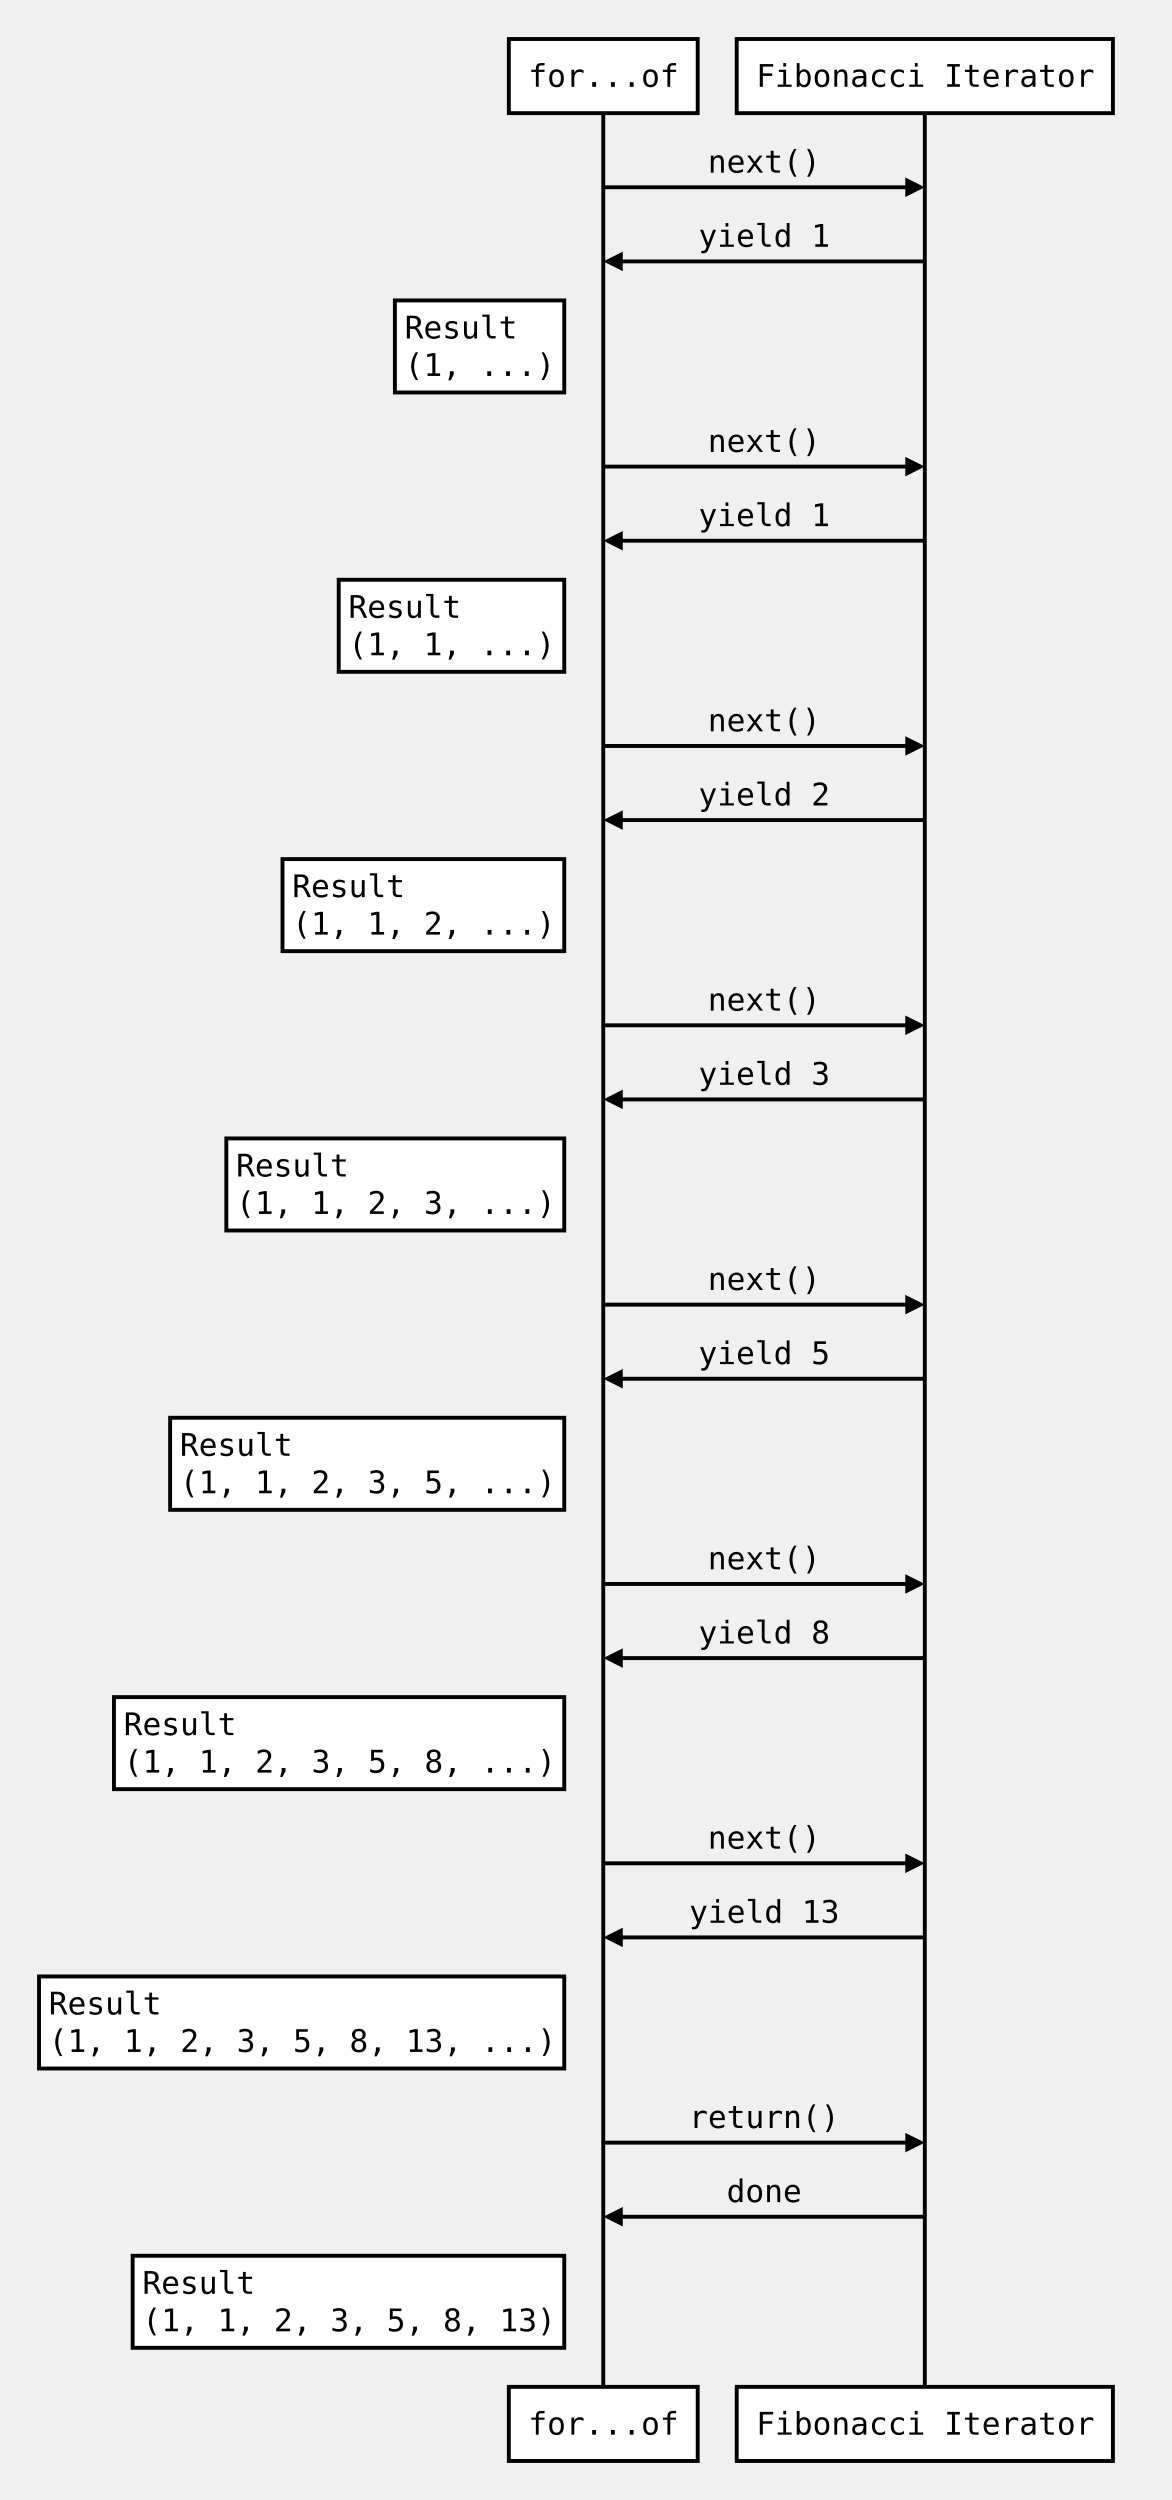
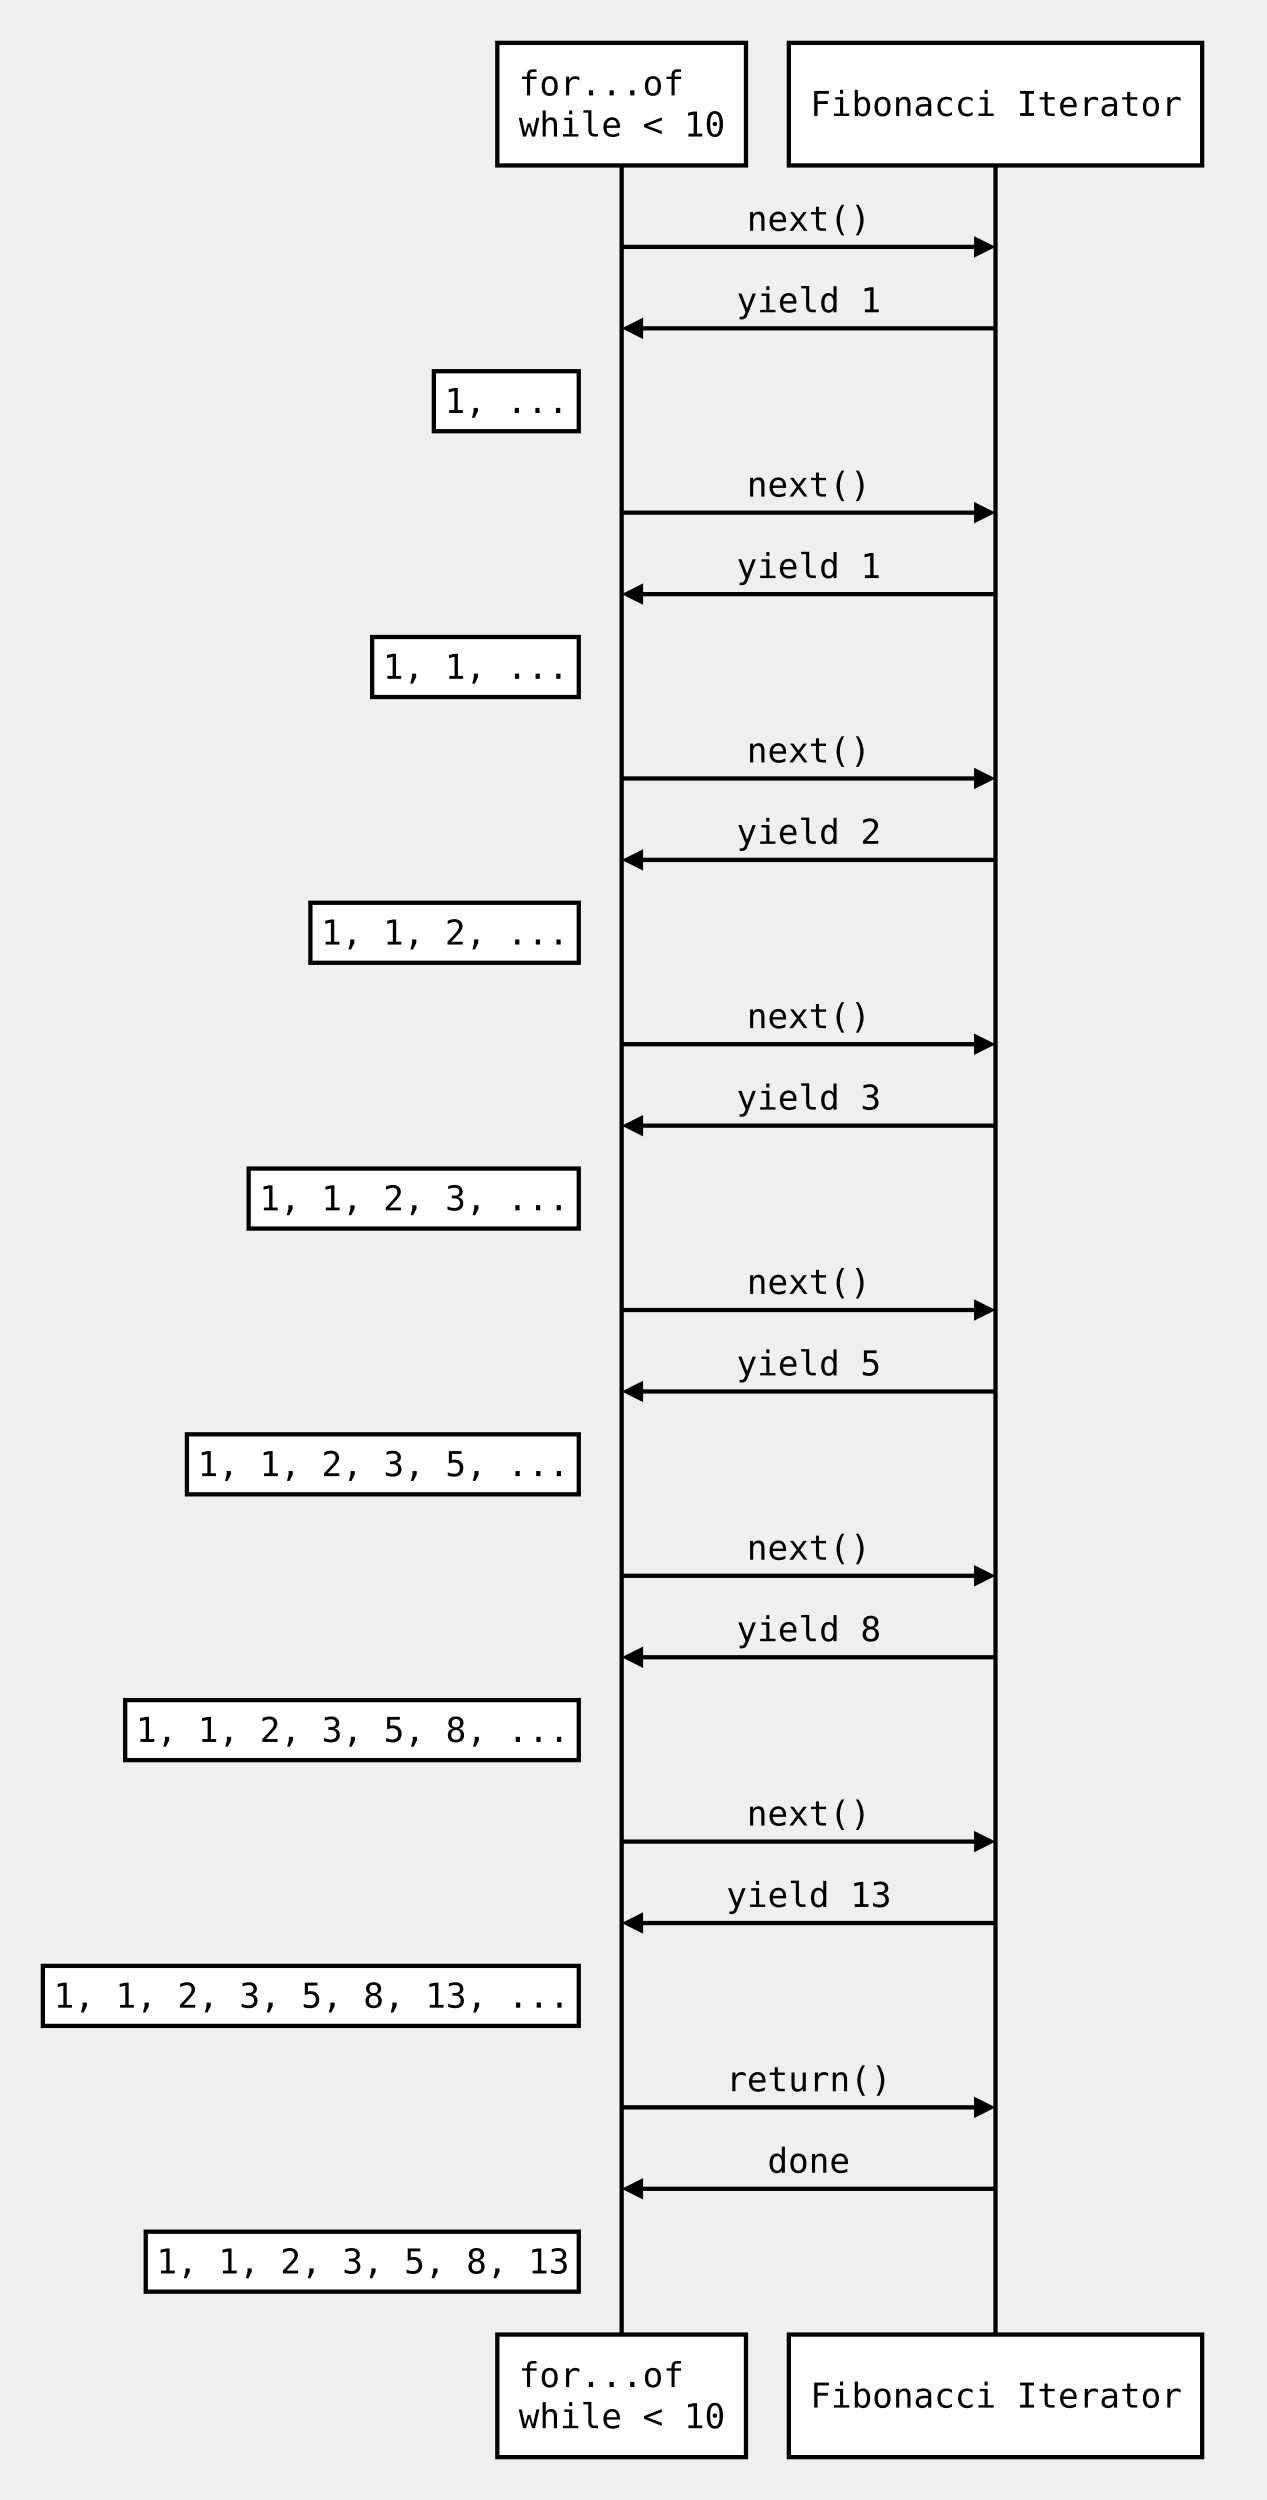
- <svg xmlns="http://www.w3.org/2000/svg" xmlns:xlink="http://www.w3.org/1999/xlink" height="1281.5" version="1.1" width="600.469" style="overflow: hidden; position: relative;">
+ <svg xmlns="http://www.w3.org/2000/svg" xmlns:xlink="http://www.w3.org/1999/xlink" height="1166.375" version="1.1" width="590.867" style="overflow: hidden; position: relative;">
  <defs style="-webkit-tap-highlight-color: rgba(0, 0, 0, 0);">
    <path stroke-linecap="round" d="M5,0 0,2.5 5,5z" id="raphael-marker-block" style="-webkit-tap-highlight-color: rgba(0, 0, 0, 0);" />
    <marker id="raphael-marker-endblock55-obj42" markerHeight="5" markerWidth="5" orient="auto" refX="2.5" refY="2.5" style="-webkit-tap-highlight-color: rgba(0, 0, 0, 0);">
      <use xlink:href="#raphael-marker-block" transform="rotate(180 2.5 2.5) scale(1,1)" stroke-width="1" fill="#000000" stroke="none" style="-webkit-tap-highlight-color: rgba(0, 0, 0, 0);" />
    </marker>
    <marker id="raphael-marker-endblock55-obj45" markerHeight="5" markerWidth="5" orient="auto" refX="2.5" refY="2.5" style="-webkit-tap-highlight-color: rgba(0, 0, 0, 0);">
      <use xlink:href="#raphael-marker-block" transform="rotate(180 2.5 2.5) scale(1,1)" stroke-width="1" fill="#000000" stroke="none" style="-webkit-tap-highlight-color: rgba(0, 0, 0, 0);" />
    </marker>
    <marker id="raphael-marker-endblock55-obj51" markerHeight="5" markerWidth="5" orient="auto" refX="2.5" refY="2.5" style="-webkit-tap-highlight-color: rgba(0, 0, 0, 0);">
      <use xlink:href="#raphael-marker-block" transform="rotate(180 2.5 2.5) scale(1,1)" stroke-width="1" fill="#000000" stroke="none" style="-webkit-tap-highlight-color: rgba(0, 0, 0, 0);" />
    </marker>
    <marker id="raphael-marker-endblock55-obj54" markerHeight="5" markerWidth="5" orient="auto" refX="2.5" refY="2.5" style="-webkit-tap-highlight-color: rgba(0, 0, 0, 0);">
      <use xlink:href="#raphael-marker-block" transform="rotate(180 2.5 2.5) scale(1,1)" stroke-width="1" fill="#000000" stroke="none" style="-webkit-tap-highlight-color: rgba(0, 0, 0, 0);" />
    </marker>
    <marker id="raphael-marker-endblock55-obj60" markerHeight="5" markerWidth="5" orient="auto" refX="2.5" refY="2.5" style="-webkit-tap-highlight-color: rgba(0, 0, 0, 0);">
      <use xlink:href="#raphael-marker-block" transform="rotate(180 2.5 2.5) scale(1,1)" stroke-width="1" fill="#000000" stroke="none" style="-webkit-tap-highlight-color: rgba(0, 0, 0, 0);" />
    </marker>
    <marker id="raphael-marker-endblock55-obj63" markerHeight="5" markerWidth="5" orient="auto" refX="2.5" refY="2.5" style="-webkit-tap-highlight-color: rgba(0, 0, 0, 0);">
      <use xlink:href="#raphael-marker-block" transform="rotate(180 2.5 2.5) scale(1,1)" stroke-width="1" fill="#000000" stroke="none" style="-webkit-tap-highlight-color: rgba(0, 0, 0, 0);" />
    </marker>
    <marker id="raphael-marker-endblock55-obj69" markerHeight="5" markerWidth="5" orient="auto" refX="2.5" refY="2.5" style="-webkit-tap-highlight-color: rgba(0, 0, 0, 0);">
      <use xlink:href="#raphael-marker-block" transform="rotate(180 2.5 2.5) scale(1,1)" stroke-width="1" fill="#000000" stroke="none" style="-webkit-tap-highlight-color: rgba(0, 0, 0, 0);" />
    </marker>
    <marker id="raphael-marker-endblock55-obj72" markerHeight="5" markerWidth="5" orient="auto" refX="2.5" refY="2.5" style="-webkit-tap-highlight-color: rgba(0, 0, 0, 0);">
      <use xlink:href="#raphael-marker-block" transform="rotate(180 2.5 2.5) scale(1,1)" stroke-width="1" fill="#000000" stroke="none" style="-webkit-tap-highlight-color: rgba(0, 0, 0, 0);" />
    </marker>
    <marker id="raphael-marker-endblock55-obj78" markerHeight="5" markerWidth="5" orient="auto" refX="2.5" refY="2.5" style="-webkit-tap-highlight-color: rgba(0, 0, 0, 0);">
      <use xlink:href="#raphael-marker-block" transform="rotate(180 2.5 2.5) scale(1,1)" stroke-width="1" fill="#000000" stroke="none" style="-webkit-tap-highlight-color: rgba(0, 0, 0, 0);" />
    </marker>
    <marker id="raphael-marker-endblock55-obj81" markerHeight="5" markerWidth="5" orient="auto" refX="2.5" refY="2.5" style="-webkit-tap-highlight-color: rgba(0, 0, 0, 0);">
      <use xlink:href="#raphael-marker-block" transform="rotate(180 2.5 2.5) scale(1,1)" stroke-width="1" fill="#000000" stroke="none" style="-webkit-tap-highlight-color: rgba(0, 0, 0, 0);" />
    </marker>
    <marker id="raphael-marker-endblock55-obj87" markerHeight="5" markerWidth="5" orient="auto" refX="2.5" refY="2.5" style="-webkit-tap-highlight-color: rgba(0, 0, 0, 0);">
      <use xlink:href="#raphael-marker-block" transform="rotate(180 2.5 2.5) scale(1,1)" stroke-width="1" fill="#000000" stroke="none" style="-webkit-tap-highlight-color: rgba(0, 0, 0, 0);" />
    </marker>
    <marker id="raphael-marker-endblock55-obj90" markerHeight="5" markerWidth="5" orient="auto" refX="2.5" refY="2.5" style="-webkit-tap-highlight-color: rgba(0, 0, 0, 0);">
      <use xlink:href="#raphael-marker-block" transform="rotate(180 2.5 2.5) scale(1,1)" stroke-width="1" fill="#000000" stroke="none" style="-webkit-tap-highlight-color: rgba(0, 0, 0, 0);" />
    </marker>
    <marker id="raphael-marker-endblock55-obj96" markerHeight="5" markerWidth="5" orient="auto" refX="2.5" refY="2.5" style="-webkit-tap-highlight-color: rgba(0, 0, 0, 0);">
      <use xlink:href="#raphael-marker-block" transform="rotate(180 2.5 2.5) scale(1,1)" stroke-width="1" fill="#000000" stroke="none" style="-webkit-tap-highlight-color: rgba(0, 0, 0, 0);" />
    </marker>
    <marker id="raphael-marker-endblock55-obj99" markerHeight="5" markerWidth="5" orient="auto" refX="2.5" refY="2.5" style="-webkit-tap-highlight-color: rgba(0, 0, 0, 0);">
      <use xlink:href="#raphael-marker-block" transform="rotate(180 2.5 2.5) scale(1,1)" stroke-width="1" fill="#000000" stroke="none" style="-webkit-tap-highlight-color: rgba(0, 0, 0, 0);" />
    </marker>
    <marker id="raphael-marker-endblock55-obj105" markerHeight="5" markerWidth="5" orient="auto" refX="2.5" refY="2.5" style="-webkit-tap-highlight-color: rgba(0, 0, 0, 0);">
      <use xlink:href="#raphael-marker-block" transform="rotate(180 2.5 2.5) scale(1,1)" stroke-width="1" fill="#000000" stroke="none" style="-webkit-tap-highlight-color: rgba(0, 0, 0, 0);" />
    </marker>
    <marker id="raphael-marker-endblock55-obj108" markerHeight="5" markerWidth="5" orient="auto" refX="2.5" refY="2.5" style="-webkit-tap-highlight-color: rgba(0, 0, 0, 0);">
      <use xlink:href="#raphael-marker-block" transform="rotate(180 2.5 2.5) scale(1,1)" stroke-width="1" fill="#000000" stroke="none" style="-webkit-tap-highlight-color: rgba(0, 0, 0, 0);" />
    </marker>
  </defs>
-   <rect x="260.828" y="20" width="96.812" height="38" rx="0" ry="0" fill="#ffffff" stroke="#000000" stroke-width="2" style="-webkit-tap-highlight-color: rgba(0, 0, 0, 0);" />
-   <text x="270.828" y="39" text-anchor="start" font-family="Andale Mono, monospace" font-size="16px" stroke="none" fill="#000000" style="-webkit-tap-highlight-color: rgba(0, 0, 0, 0); text-anchor: start; font-family: &quot;Andale Mono&quot;, monospace; font-size: 16px;">
-     <tspan dy="5.5" style="-webkit-tap-highlight-color: rgba(0, 0, 0, 0);">for...of</tspan>
+   <rect x="232.023" y="20" width="116.016" height="57.188" rx="0" ry="0" fill="#ffffff" stroke="#000000" stroke-width="2" style="-webkit-tap-highlight-color: rgba(0, 0, 0, 0);" />
+   <text x="242.016" y="48.594" text-anchor="start" font-family="Andale Mono, monospace" font-size="16px" stroke="none" fill="#000000" style="-webkit-tap-highlight-color: rgba(0, 0, 0, 0); text-anchor: start; font-family: &quot;Andale Mono&quot;, monospace; font-size: 16px;">
+     <tspan dy="-4.094" style="-webkit-tap-highlight-color: rgba(0, 0, 0, 0);">for...of</tspan>
+     <tspan dy="19.2" x="242.016" style="-webkit-tap-highlight-color: rgba(0, 0, 0, 0);">while &lt; 10</tspan>
  </text>
-   <rect x="260.828" y="1223.5" width="96.812" height="38" rx="0" ry="0" fill="#ffffff" stroke="#000000" stroke-width="2" style="-webkit-tap-highlight-color: rgba(0, 0, 0, 0);" />
-   <text x="270.828" y="1242.5" text-anchor="start" font-family="Andale Mono, monospace" font-size="16px" stroke="none" fill="#000000" style="-webkit-tap-highlight-color: rgba(0, 0, 0, 0); text-anchor: start; font-family: &quot;Andale Mono&quot;, monospace; font-size: 16px;">
-     <tspan dy="5.5" style="-webkit-tap-highlight-color: rgba(0, 0, 0, 0);">for...of</tspan>
+   <rect x="232.023" y="1089.188" width="116.016" height="57.188" rx="0" ry="0" fill="#ffffff" stroke="#000000" stroke-width="2" style="-webkit-tap-highlight-color: rgba(0, 0, 0, 0);" />
+   <text x="242.016" y="1117.781" text-anchor="start" font-family="Andale Mono, monospace" font-size="16px" stroke="none" fill="#000000" style="-webkit-tap-highlight-color: rgba(0, 0, 0, 0); text-anchor: start; font-family: &quot;Andale Mono&quot;, monospace; font-size: 16px;">
+     <tspan dy="-4.094" style="-webkit-tap-highlight-color: rgba(0, 0, 0, 0);">for...of</tspan>
+     <tspan dy="19.2" x="242.016" style="-webkit-tap-highlight-color: rgba(0, 0, 0, 0);">while &lt; 10</tspan>
  </text>
-   <path fill="none" stroke="#000000" d="M309.234,58L309.234,1223.5" stroke-width="2" style="-webkit-tap-highlight-color: rgba(0, 0, 0, 0);" />
-   <rect x="377.641" y="20" width="192.828" height="38" rx="0" ry="0" fill="#ffffff" stroke="#000000" stroke-width="2" style="-webkit-tap-highlight-color: rgba(0, 0, 0, 0);" />
-   <text x="387.633" y="39" text-anchor="start" font-family="Andale Mono, monospace" font-size="16px" stroke="none" fill="#000000" style="-webkit-tap-highlight-color: rgba(0, 0, 0, 0); text-anchor: start; font-family: &quot;Andale Mono&quot;, monospace; font-size: 16px;">
+   <path fill="none" stroke="#000000" d="M290.031,77.188L290.031,1089.188" stroke-width="2" style="-webkit-tap-highlight-color: rgba(0, 0, 0, 0);" />
+   <rect x="368.039" y="20" width="192.828" height="57.188" rx="0" ry="0" fill="#ffffff" stroke="#000000" stroke-width="2" style="-webkit-tap-highlight-color: rgba(0, 0, 0, 0);" />
+   <text x="378.031" y="48.594" text-anchor="start" font-family="Andale Mono, monospace" font-size="16px" stroke="none" fill="#000000" style="-webkit-tap-highlight-color: rgba(0, 0, 0, 0); text-anchor: start; font-family: &quot;Andale Mono&quot;, monospace; font-size: 16px;">
    <tspan dy="5.5" style="-webkit-tap-highlight-color: rgba(0, 0, 0, 0);">Fibonacci Iterator</tspan>
  </text>
-   <rect x="377.641" y="1223.5" width="192.828" height="38" rx="0" ry="0" fill="#ffffff" stroke="#000000" stroke-width="2" style="-webkit-tap-highlight-color: rgba(0, 0, 0, 0);" />
-   <text x="387.633" y="1242.5" text-anchor="start" font-family="Andale Mono, monospace" font-size="16px" stroke="none" fill="#000000" style="-webkit-tap-highlight-color: rgba(0, 0, 0, 0); text-anchor: start; font-family: &quot;Andale Mono&quot;, monospace; font-size: 16px;">
+   <rect x="368.039" y="1089.188" width="192.828" height="57.188" rx="0" ry="0" fill="#ffffff" stroke="#000000" stroke-width="2" style="-webkit-tap-highlight-color: rgba(0, 0, 0, 0);" />
+   <text x="378.031" y="1117.781" text-anchor="start" font-family="Andale Mono, monospace" font-size="16px" stroke="none" fill="#000000" style="-webkit-tap-highlight-color: rgba(0, 0, 0, 0); text-anchor: start; font-family: &quot;Andale Mono&quot;, monospace; font-size: 16px;">
    <tspan dy="5.5" style="-webkit-tap-highlight-color: rgba(0, 0, 0, 0);">Fibonacci Iterator</tspan>
  </text>
-   <path fill="none" stroke="#000000" d="M474.055,58L474.055,1223.5" stroke-width="2" style="-webkit-tap-highlight-color: rgba(0, 0, 0, 0);" />
-   <text x="362.832" y="83" text-anchor="start" font-family="Andale Mono, monospace" font-size="16px" stroke="none" fill="#000000" style="-webkit-tap-highlight-color: rgba(0, 0, 0, 0); text-anchor: start; font-family: &quot;Andale Mono&quot;, monospace; font-size: 16px;">
+   <path fill="none" stroke="#000000" d="M464.453,77.188L464.453,1089.188" stroke-width="2" style="-webkit-tap-highlight-color: rgba(0, 0, 0, 0);" />
+   <text x="348.43" y="102.188" text-anchor="start" font-family="Andale Mono, monospace" font-size="16px" stroke="none" fill="#000000" style="-webkit-tap-highlight-color: rgba(0, 0, 0, 0); text-anchor: start; font-family: &quot;Andale Mono&quot;, monospace; font-size: 16px;">
    <tspan dy="5.5" style="-webkit-tap-highlight-color: rgba(0, 0, 0, 0);">next()</tspan>
  </text>
-   <path fill="none" stroke="#000000" d="M309.234,96C309.234,96,441.482,96,469.055,96" stroke-width="2" marker-end="url(#raphael-marker-endblock55-obj42)" stroke-dasharray="none" style="-webkit-tap-highlight-color: rgba(0, 0, 0, 0);" />
-   <text x="358.035" y="121" text-anchor="start" font-family="Andale Mono, monospace" font-size="16px" stroke="none" fill="#000000" style="-webkit-tap-highlight-color: rgba(0, 0, 0, 0); text-anchor: start; font-family: &quot;Andale Mono&quot;, monospace; font-size: 16px;">
+   <path fill="none" stroke="#000000" d="M290.031,115.188C290.031,115.188,430.899,115.188,459.444,115.188" stroke-width="2" marker-end="url(#raphael-marker-endblock55-obj42)" stroke-dasharray="none" style="-webkit-tap-highlight-color: rgba(0, 0, 0, 0);" />
+   <text x="343.633" y="140.188" text-anchor="start" font-family="Andale Mono, monospace" font-size="16px" stroke="none" fill="#000000" style="-webkit-tap-highlight-color: rgba(0, 0, 0, 0); text-anchor: start; font-family: &quot;Andale Mono&quot;, monospace; font-size: 16px;">
    <tspan dy="5.5" style="-webkit-tap-highlight-color: rgba(0, 0, 0, 0);">yield 1</tspan>
  </text>
-   <path fill="none" stroke="#000000" d="M474.055,134C474.055,134,341.808,134,314.235,134" stroke-width="2" marker-end="url(#raphael-marker-endblock55-obj45)" stroke-dasharray="none" style="-webkit-tap-highlight-color: rgba(0, 0, 0, 0);" />
-   <rect x="202.422" y="154" width="86.812" height="47.188" rx="0" ry="0" fill="#ffffff" stroke="#000000" stroke-width="2" style="-webkit-tap-highlight-color: rgba(0, 0, 0, 0);" />
-   <text x="207.422" y="177.594" text-anchor="start" font-family="Andale Mono, monospace" font-size="16px" stroke="none" fill="#000000" style="-webkit-tap-highlight-color: rgba(0, 0, 0, 0); text-anchor: start; font-family: &quot;Andale Mono&quot;, monospace; font-size: 16px;">
-     <tspan dy="-4.094" style="-webkit-tap-highlight-color: rgba(0, 0, 0, 0);">Result</tspan>
-     <tspan dy="19.2" x="207.422" style="-webkit-tap-highlight-color: rgba(0, 0, 0, 0);">(1, ...)</tspan>
+   <path fill="none" stroke="#000000" d="M464.453,153.188C464.453,153.188,323.585,153.188,295.04,153.188" stroke-width="2" marker-end="url(#raphael-marker-endblock55-obj45)" stroke-dasharray="none" style="-webkit-tap-highlight-color: rgba(0, 0, 0, 0);" />
+   <rect x="202.422" y="173.188" width="67.609" height="28" rx="0" ry="0" fill="#ffffff" stroke="#000000" stroke-width="2" style="-webkit-tap-highlight-color: rgba(0, 0, 0, 0);" />
+   <text x="207.414" y="187.188" text-anchor="start" font-family="Andale Mono, monospace" font-size="16px" stroke="none" fill="#000000" style="-webkit-tap-highlight-color: rgba(0, 0, 0, 0); text-anchor: start; font-family: &quot;Andale Mono&quot;, monospace; font-size: 16px;">
+     <tspan dy="5.5" style="-webkit-tap-highlight-color: rgba(0, 0, 0, 0);">1, ...</tspan>
  </text>
-   <text x="362.832" y="226.188" text-anchor="start" font-family="Andale Mono, monospace" font-size="16px" stroke="none" fill="#000000" style="-webkit-tap-highlight-color: rgba(0, 0, 0, 0); text-anchor: start; font-family: &quot;Andale Mono&quot;, monospace; font-size: 16px;">
+   <text x="348.43" y="226.188" text-anchor="start" font-family="Andale Mono, monospace" font-size="16px" stroke="none" fill="#000000" style="-webkit-tap-highlight-color: rgba(0, 0, 0, 0); text-anchor: start; font-family: &quot;Andale Mono&quot;, monospace; font-size: 16px;">
    <tspan dy="5.5" style="-webkit-tap-highlight-color: rgba(0, 0, 0, 0);">next()</tspan>
  </text>
-   <path fill="none" stroke="#000000" d="M309.234,239.188C309.234,239.188,441.482,239.188,469.055,239.188" stroke-width="2" marker-end="url(#raphael-marker-endblock55-obj51)" stroke-dasharray="none" style="-webkit-tap-highlight-color: rgba(0, 0, 0, 0);" />
-   <text x="358.035" y="264.188" text-anchor="start" font-family="Andale Mono, monospace" font-size="16px" stroke="none" fill="#000000" style="-webkit-tap-highlight-color: rgba(0, 0, 0, 0); text-anchor: start; font-family: &quot;Andale Mono&quot;, monospace; font-size: 16px;">
+   <path fill="none" stroke="#000000" d="M290.031,239.188C290.031,239.188,430.899,239.188,459.444,239.188" stroke-width="2" marker-end="url(#raphael-marker-endblock55-obj51)" stroke-dasharray="none" style="-webkit-tap-highlight-color: rgba(0, 0, 0, 0);" />
+   <text x="343.633" y="264.188" text-anchor="start" font-family="Andale Mono, monospace" font-size="16px" stroke="none" fill="#000000" style="-webkit-tap-highlight-color: rgba(0, 0, 0, 0); text-anchor: start; font-family: &quot;Andale Mono&quot;, monospace; font-size: 16px;">
    <tspan dy="5.5" style="-webkit-tap-highlight-color: rgba(0, 0, 0, 0);">yield 1</tspan>
  </text>
-   <path fill="none" stroke="#000000" d="M474.055,277.188C474.055,277.188,341.808,277.188,314.235,277.188" stroke-width="2" marker-end="url(#raphael-marker-endblock55-obj54)" stroke-dasharray="none" style="-webkit-tap-highlight-color: rgba(0, 0, 0, 0);" />
-   <rect x="173.625" y="297.188" width="115.609" height="47.188" rx="0" ry="0" fill="#ffffff" stroke="#000000" stroke-width="2" style="-webkit-tap-highlight-color: rgba(0, 0, 0, 0);" />
-   <text x="178.617" y="320.781" text-anchor="start" font-family="Andale Mono, monospace" font-size="16px" stroke="none" fill="#000000" style="-webkit-tap-highlight-color: rgba(0, 0, 0, 0); text-anchor: start; font-family: &quot;Andale Mono&quot;, monospace; font-size: 16px;">
-     <tspan dy="-4.094" style="-webkit-tap-highlight-color: rgba(0, 0, 0, 0);">Result</tspan>
-     <tspan dy="19.2" x="178.617" style="-webkit-tap-highlight-color: rgba(0, 0, 0, 0);">(1, 1, ...)</tspan>
+   <path fill="none" stroke="#000000" d="M464.453,277.188C464.453,277.188,323.585,277.188,295.04,277.188" stroke-width="2" marker-end="url(#raphael-marker-endblock55-obj54)" stroke-dasharray="none" style="-webkit-tap-highlight-color: rgba(0, 0, 0, 0);" />
+   <rect x="173.625" y="297.188" width="96.406" height="28" rx="0" ry="0" fill="#ffffff" stroke="#000000" stroke-width="2" style="-webkit-tap-highlight-color: rgba(0, 0, 0, 0);" />
+   <text x="178.625" y="311.188" text-anchor="start" font-family="Andale Mono, monospace" font-size="16px" stroke="none" fill="#000000" style="-webkit-tap-highlight-color: rgba(0, 0, 0, 0); text-anchor: start; font-family: &quot;Andale Mono&quot;, monospace; font-size: 16px;">
+     <tspan dy="5.5" style="-webkit-tap-highlight-color: rgba(0, 0, 0, 0);">1, 1, ...</tspan>
  </text>
-   <text x="362.832" y="369.375" text-anchor="start" font-family="Andale Mono, monospace" font-size="16px" stroke="none" fill="#000000" style="-webkit-tap-highlight-color: rgba(0, 0, 0, 0); text-anchor: start; font-family: &quot;Andale Mono&quot;, monospace; font-size: 16px;">
+   <text x="348.43" y="350.188" text-anchor="start" font-family="Andale Mono, monospace" font-size="16px" stroke="none" fill="#000000" style="-webkit-tap-highlight-color: rgba(0, 0, 0, 0); text-anchor: start; font-family: &quot;Andale Mono&quot;, monospace; font-size: 16px;">
    <tspan dy="5.5" style="-webkit-tap-highlight-color: rgba(0, 0, 0, 0);">next()</tspan>
  </text>
-   <path fill="none" stroke="#000000" d="M309.234,382.375C309.234,382.375,441.482,382.375,469.055,382.375" stroke-width="2" marker-end="url(#raphael-marker-endblock55-obj60)" stroke-dasharray="none" style="-webkit-tap-highlight-color: rgba(0, 0, 0, 0);" />
-   <text x="358.035" y="407.375" text-anchor="start" font-family="Andale Mono, monospace" font-size="16px" stroke="none" fill="#000000" style="-webkit-tap-highlight-color: rgba(0, 0, 0, 0); text-anchor: start; font-family: &quot;Andale Mono&quot;, monospace; font-size: 16px;">
+   <path fill="none" stroke="#000000" d="M290.031,363.188C290.031,363.188,430.899,363.188,459.444,363.188" stroke-width="2" marker-end="url(#raphael-marker-endblock55-obj60)" stroke-dasharray="none" style="-webkit-tap-highlight-color: rgba(0, 0, 0, 0);" />
+   <text x="343.633" y="388.188" text-anchor="start" font-family="Andale Mono, monospace" font-size="16px" stroke="none" fill="#000000" style="-webkit-tap-highlight-color: rgba(0, 0, 0, 0); text-anchor: start; font-family: &quot;Andale Mono&quot;, monospace; font-size: 16px;">
    <tspan dy="5.5" style="-webkit-tap-highlight-color: rgba(0, 0, 0, 0);">yield 2</tspan>
  </text>
-   <path fill="none" stroke="#000000" d="M474.055,420.375C474.055,420.375,341.808,420.375,314.235,420.375" stroke-width="2" marker-end="url(#raphael-marker-endblock55-obj63)" stroke-dasharray="none" style="-webkit-tap-highlight-color: rgba(0, 0, 0, 0);" />
-   <rect x="144.812" y="440.375" width="144.422" height="47.188" rx="0" ry="0" fill="#ffffff" stroke="#000000" stroke-width="2" style="-webkit-tap-highlight-color: rgba(0, 0, 0, 0);" />
-   <text x="149.805" y="463.969" text-anchor="start" font-family="Andale Mono, monospace" font-size="16px" stroke="none" fill="#000000" style="-webkit-tap-highlight-color: rgba(0, 0, 0, 0); text-anchor: start; font-family: &quot;Andale Mono&quot;, monospace; font-size: 16px;">
-     <tspan dy="-4.094" style="-webkit-tap-highlight-color: rgba(0, 0, 0, 0);">Result</tspan>
-     <tspan dy="19.2" x="149.805" style="-webkit-tap-highlight-color: rgba(0, 0, 0, 0);">(1, 1, 2, ...)</tspan>
+   <path fill="none" stroke="#000000" d="M464.453,401.188C464.453,401.188,323.585,401.188,295.04,401.188" stroke-width="2" marker-end="url(#raphael-marker-endblock55-obj63)" stroke-dasharray="none" style="-webkit-tap-highlight-color: rgba(0, 0, 0, 0);" />
+   <rect x="144.812" y="421.188" width="125.219" height="28" rx="0" ry="0" fill="#ffffff" stroke="#000000" stroke-width="2" style="-webkit-tap-highlight-color: rgba(0, 0, 0, 0);" />
+   <text x="149.812" y="435.188" text-anchor="start" font-family="Andale Mono, monospace" font-size="16px" stroke="none" fill="#000000" style="-webkit-tap-highlight-color: rgba(0, 0, 0, 0); text-anchor: start; font-family: &quot;Andale Mono&quot;, monospace; font-size: 16px;">
+     <tspan dy="5.5" style="-webkit-tap-highlight-color: rgba(0, 0, 0, 0);">1, 1, 2, ...</tspan>
  </text>
-   <text x="362.832" y="512.562" text-anchor="start" font-family="Andale Mono, monospace" font-size="16px" stroke="none" fill="#000000" style="-webkit-tap-highlight-color: rgba(0, 0, 0, 0); text-anchor: start; font-family: &quot;Andale Mono&quot;, monospace; font-size: 16px;">
+   <text x="348.43" y="474.188" text-anchor="start" font-family="Andale Mono, monospace" font-size="16px" stroke="none" fill="#000000" style="-webkit-tap-highlight-color: rgba(0, 0, 0, 0); text-anchor: start; font-family: &quot;Andale Mono&quot;, monospace; font-size: 16px;">
    <tspan dy="5.5" style="-webkit-tap-highlight-color: rgba(0, 0, 0, 0);">next()</tspan>
  </text>
-   <path fill="none" stroke="#000000" d="M309.234,525.562C309.234,525.562,441.482,525.562,469.055,525.562" stroke-width="2" marker-end="url(#raphael-marker-endblock55-obj69)" stroke-dasharray="none" style="-webkit-tap-highlight-color: rgba(0, 0, 0, 0);" />
-   <text x="358.035" y="550.562" text-anchor="start" font-family="Andale Mono, monospace" font-size="16px" stroke="none" fill="#000000" style="-webkit-tap-highlight-color: rgba(0, 0, 0, 0); text-anchor: start; font-family: &quot;Andale Mono&quot;, monospace; font-size: 16px;">
+   <path fill="none" stroke="#000000" d="M290.031,487.188C290.031,487.188,430.899,487.188,459.444,487.188" stroke-width="2" marker-end="url(#raphael-marker-endblock55-obj69)" stroke-dasharray="none" style="-webkit-tap-highlight-color: rgba(0, 0, 0, 0);" />
+   <text x="343.633" y="512.188" text-anchor="start" font-family="Andale Mono, monospace" font-size="16px" stroke="none" fill="#000000" style="-webkit-tap-highlight-color: rgba(0, 0, 0, 0); text-anchor: start; font-family: &quot;Andale Mono&quot;, monospace; font-size: 16px;">
    <tspan dy="5.5" style="-webkit-tap-highlight-color: rgba(0, 0, 0, 0);">yield 3</tspan>
  </text>
-   <path fill="none" stroke="#000000" d="M474.055,563.562C474.055,563.562,341.808,563.562,314.235,563.562" stroke-width="2" marker-end="url(#raphael-marker-endblock55-obj72)" stroke-dasharray="none" style="-webkit-tap-highlight-color: rgba(0, 0, 0, 0);" />
-   <rect x="116.016" y="583.562" width="173.219" height="47.188" rx="0" ry="0" fill="#ffffff" stroke="#000000" stroke-width="2" style="-webkit-tap-highlight-color: rgba(0, 0, 0, 0);" />
-   <text x="121.016" y="607.156" text-anchor="start" font-family="Andale Mono, monospace" font-size="16px" stroke="none" fill="#000000" style="-webkit-tap-highlight-color: rgba(0, 0, 0, 0); text-anchor: start; font-family: &quot;Andale Mono&quot;, monospace; font-size: 16px;">
-     <tspan dy="-4.094" style="-webkit-tap-highlight-color: rgba(0, 0, 0, 0);">Result</tspan>
-     <tspan dy="19.2" x="121.016" style="-webkit-tap-highlight-color: rgba(0, 0, 0, 0);">(1, 1, 2, 3, ...)</tspan>
+   <path fill="none" stroke="#000000" d="M464.453,525.188C464.453,525.188,323.585,525.188,295.04,525.188" stroke-width="2" marker-end="url(#raphael-marker-endblock55-obj72)" stroke-dasharray="none" style="-webkit-tap-highlight-color: rgba(0, 0, 0, 0);" />
+   <rect x="116.016" y="545.188" width="154.016" height="28" rx="0" ry="0" fill="#ffffff" stroke="#000000" stroke-width="2" style="-webkit-tap-highlight-color: rgba(0, 0, 0, 0);" />
+   <text x="121.008" y="559.188" text-anchor="start" font-family="Andale Mono, monospace" font-size="16px" stroke="none" fill="#000000" style="-webkit-tap-highlight-color: rgba(0, 0, 0, 0); text-anchor: start; font-family: &quot;Andale Mono&quot;, monospace; font-size: 16px;">
+     <tspan dy="5.5" style="-webkit-tap-highlight-color: rgba(0, 0, 0, 0);">1, 1, 2, 3, ...</tspan>
  </text>
-   <text x="362.832" y="655.75" text-anchor="start" font-family="Andale Mono, monospace" font-size="16px" stroke="none" fill="#000000" style="-webkit-tap-highlight-color: rgba(0, 0, 0, 0); text-anchor: start; font-family: &quot;Andale Mono&quot;, monospace; font-size: 16px;">
+   <text x="348.43" y="598.188" text-anchor="start" font-family="Andale Mono, monospace" font-size="16px" stroke="none" fill="#000000" style="-webkit-tap-highlight-color: rgba(0, 0, 0, 0); text-anchor: start; font-family: &quot;Andale Mono&quot;, monospace; font-size: 16px;">
    <tspan dy="5.5" style="-webkit-tap-highlight-color: rgba(0, 0, 0, 0);">next()</tspan>
  </text>
-   <path fill="none" stroke="#000000" d="M309.234,668.75C309.234,668.75,441.482,668.75,469.055,668.75" stroke-width="2" marker-end="url(#raphael-marker-endblock55-obj78)" stroke-dasharray="none" style="-webkit-tap-highlight-color: rgba(0, 0, 0, 0);" />
-   <text x="358.035" y="693.75" text-anchor="start" font-family="Andale Mono, monospace" font-size="16px" stroke="none" fill="#000000" style="-webkit-tap-highlight-color: rgba(0, 0, 0, 0); text-anchor: start; font-family: &quot;Andale Mono&quot;, monospace; font-size: 16px;">
+   <path fill="none" stroke="#000000" d="M290.031,611.188C290.031,611.188,430.899,611.188,459.444,611.188" stroke-width="2" marker-end="url(#raphael-marker-endblock55-obj78)" stroke-dasharray="none" style="-webkit-tap-highlight-color: rgba(0, 0, 0, 0);" />
+   <text x="343.633" y="636.188" text-anchor="start" font-family="Andale Mono, monospace" font-size="16px" stroke="none" fill="#000000" style="-webkit-tap-highlight-color: rgba(0, 0, 0, 0); text-anchor: start; font-family: &quot;Andale Mono&quot;, monospace; font-size: 16px;">
    <tspan dy="5.5" style="-webkit-tap-highlight-color: rgba(0, 0, 0, 0);">yield 5</tspan>
  </text>
-   <path fill="none" stroke="#000000" d="M474.055,706.75C474.055,706.75,341.808,706.75,314.235,706.75" stroke-width="2" marker-end="url(#raphael-marker-endblock55-obj81)" stroke-dasharray="none" style="-webkit-tap-highlight-color: rgba(0, 0, 0, 0);" />
-   <rect x="87.203" y="726.75" width="202.031" height="47.188" rx="0" ry="0" fill="#ffffff" stroke="#000000" stroke-width="2" style="-webkit-tap-highlight-color: rgba(0, 0, 0, 0);" />
-   <text x="92.203" y="750.344" text-anchor="start" font-family="Andale Mono, monospace" font-size="16px" stroke="none" fill="#000000" style="-webkit-tap-highlight-color: rgba(0, 0, 0, 0); text-anchor: start; font-family: &quot;Andale Mono&quot;, monospace; font-size: 16px;">
-     <tspan dy="-4.094" style="-webkit-tap-highlight-color: rgba(0, 0, 0, 0);">Result</tspan>
-     <tspan dy="19.2" x="92.203" style="-webkit-tap-highlight-color: rgba(0, 0, 0, 0);">(1, 1, 2, 3, 5, ...)</tspan>
+   <path fill="none" stroke="#000000" d="M464.453,649.188C464.453,649.188,323.585,649.188,295.04,649.188" stroke-width="2" marker-end="url(#raphael-marker-endblock55-obj81)" stroke-dasharray="none" style="-webkit-tap-highlight-color: rgba(0, 0, 0, 0);" />
+   <rect x="87.203" y="669.188" width="182.828" height="28" rx="0" ry="0" fill="#ffffff" stroke="#000000" stroke-width="2" style="-webkit-tap-highlight-color: rgba(0, 0, 0, 0);" />
+   <text x="92.195" y="683.188" text-anchor="start" font-family="Andale Mono, monospace" font-size="16px" stroke="none" fill="#000000" style="-webkit-tap-highlight-color: rgba(0, 0, 0, 0); text-anchor: start; font-family: &quot;Andale Mono&quot;, monospace; font-size: 16px;">
+     <tspan dy="5.5" style="-webkit-tap-highlight-color: rgba(0, 0, 0, 0);">1, 1, 2, 3, 5, ...</tspan>
  </text>
-   <text x="362.832" y="798.938" text-anchor="start" font-family="Andale Mono, monospace" font-size="16px" stroke="none" fill="#000000" style="-webkit-tap-highlight-color: rgba(0, 0, 0, 0); text-anchor: start; font-family: &quot;Andale Mono&quot;, monospace; font-size: 16px;">
+   <text x="348.43" y="722.188" text-anchor="start" font-family="Andale Mono, monospace" font-size="16px" stroke="none" fill="#000000" style="-webkit-tap-highlight-color: rgba(0, 0, 0, 0); text-anchor: start; font-family: &quot;Andale Mono&quot;, monospace; font-size: 16px;">
    <tspan dy="5.5" style="-webkit-tap-highlight-color: rgba(0, 0, 0, 0);">next()</tspan>
  </text>
-   <path fill="none" stroke="#000000" d="M309.234,811.938C309.234,811.938,441.482,811.938,469.055,811.938" stroke-width="2" marker-end="url(#raphael-marker-endblock55-obj87)" stroke-dasharray="none" style="-webkit-tap-highlight-color: rgba(0, 0, 0, 0);" />
-   <text x="358.035" y="836.938" text-anchor="start" font-family="Andale Mono, monospace" font-size="16px" stroke="none" fill="#000000" style="-webkit-tap-highlight-color: rgba(0, 0, 0, 0); text-anchor: start; font-family: &quot;Andale Mono&quot;, monospace; font-size: 16px;">
+   <path fill="none" stroke="#000000" d="M290.031,735.188C290.031,735.188,430.899,735.188,459.444,735.188" stroke-width="2" marker-end="url(#raphael-marker-endblock55-obj87)" stroke-dasharray="none" style="-webkit-tap-highlight-color: rgba(0, 0, 0, 0);" />
+   <text x="343.633" y="760.188" text-anchor="start" font-family="Andale Mono, monospace" font-size="16px" stroke="none" fill="#000000" style="-webkit-tap-highlight-color: rgba(0, 0, 0, 0); text-anchor: start; font-family: &quot;Andale Mono&quot;, monospace; font-size: 16px;">
    <tspan dy="5.5" style="-webkit-tap-highlight-color: rgba(0, 0, 0, 0);">yield 8</tspan>
  </text>
-   <path fill="none" stroke="#000000" d="M474.055,849.938C474.055,849.938,341.808,849.938,314.235,849.938" stroke-width="2" marker-end="url(#raphael-marker-endblock55-obj90)" stroke-dasharray="none" style="-webkit-tap-highlight-color: rgba(0, 0, 0, 0);" />
-   <rect x="58.406" y="869.938" width="230.828" height="47.188" rx="0" ry="0" fill="#ffffff" stroke="#000000" stroke-width="2" style="-webkit-tap-highlight-color: rgba(0, 0, 0, 0);" />
-   <text x="63.398" y="893.531" text-anchor="start" font-family="Andale Mono, monospace" font-size="16px" stroke="none" fill="#000000" style="-webkit-tap-highlight-color: rgba(0, 0, 0, 0); text-anchor: start; font-family: &quot;Andale Mono&quot;, monospace; font-size: 16px;">
-     <tspan dy="-4.094" style="-webkit-tap-highlight-color: rgba(0, 0, 0, 0);">Result</tspan>
-     <tspan dy="19.2" x="63.398" style="-webkit-tap-highlight-color: rgba(0, 0, 0, 0);">(1, 1, 2, 3, 5, 8, ...)</tspan>
+   <path fill="none" stroke="#000000" d="M464.453,773.188C464.453,773.188,323.585,773.188,295.04,773.188" stroke-width="2" marker-end="url(#raphael-marker-endblock55-obj90)" stroke-dasharray="none" style="-webkit-tap-highlight-color: rgba(0, 0, 0, 0);" />
+   <rect x="58.406" y="793.188" width="211.625" height="28" rx="0" ry="0" fill="#ffffff" stroke="#000000" stroke-width="2" style="-webkit-tap-highlight-color: rgba(0, 0, 0, 0);" />
+   <text x="63.406" y="807.188" text-anchor="start" font-family="Andale Mono, monospace" font-size="16px" stroke="none" fill="#000000" style="-webkit-tap-highlight-color: rgba(0, 0, 0, 0); text-anchor: start; font-family: &quot;Andale Mono&quot;, monospace; font-size: 16px;">
+     <tspan dy="5.5" style="-webkit-tap-highlight-color: rgba(0, 0, 0, 0);">1, 1, 2, 3, 5, 8, ...</tspan>
  </text>
-   <text x="362.832" y="942.125" text-anchor="start" font-family="Andale Mono, monospace" font-size="16px" stroke="none" fill="#000000" style="-webkit-tap-highlight-color: rgba(0, 0, 0, 0); text-anchor: start; font-family: &quot;Andale Mono&quot;, monospace; font-size: 16px;">
+   <text x="348.43" y="846.188" text-anchor="start" font-family="Andale Mono, monospace" font-size="16px" stroke="none" fill="#000000" style="-webkit-tap-highlight-color: rgba(0, 0, 0, 0); text-anchor: start; font-family: &quot;Andale Mono&quot;, monospace; font-size: 16px;">
    <tspan dy="5.5" style="-webkit-tap-highlight-color: rgba(0, 0, 0, 0);">next()</tspan>
  </text>
-   <path fill="none" stroke="#000000" d="M309.234,955.125C309.234,955.125,441.482,955.125,469.055,955.125" stroke-width="2" marker-end="url(#raphael-marker-endblock55-obj96)" stroke-dasharray="none" style="-webkit-tap-highlight-color: rgba(0, 0, 0, 0);" />
-   <text x="353.238" y="980.125" text-anchor="start" font-family="Andale Mono, monospace" font-size="16px" stroke="none" fill="#000000" style="-webkit-tap-highlight-color: rgba(0, 0, 0, 0); text-anchor: start; font-family: &quot;Andale Mono&quot;, monospace; font-size: 16px;">
+   <path fill="none" stroke="#000000" d="M290.031,859.188C290.031,859.188,430.899,859.188,459.444,859.188" stroke-width="2" marker-end="url(#raphael-marker-endblock55-obj96)" stroke-dasharray="none" style="-webkit-tap-highlight-color: rgba(0, 0, 0, 0);" />
+   <text x="338.836" y="884.188" text-anchor="start" font-family="Andale Mono, monospace" font-size="16px" stroke="none" fill="#000000" style="-webkit-tap-highlight-color: rgba(0, 0, 0, 0); text-anchor: start; font-family: &quot;Andale Mono&quot;, monospace; font-size: 16px;">
    <tspan dy="5.5" style="-webkit-tap-highlight-color: rgba(0, 0, 0, 0);">yield 13</tspan>
  </text>
-   <path fill="none" stroke="#000000" d="M474.055,993.125C474.055,993.125,341.808,993.125,314.235,993.125" stroke-width="2" marker-end="url(#raphael-marker-endblock55-obj99)" stroke-dasharray="none" style="-webkit-tap-highlight-color: rgba(0, 0, 0, 0);" />
-   <rect x="20" y="1013.125" width="269.234" height="47.188" rx="0" ry="0" fill="#ffffff" stroke="#000000" stroke-width="2" style="-webkit-tap-highlight-color: rgba(0, 0, 0, 0);" />
-   <text x="24.992" y="1036.719" text-anchor="start" font-family="Andale Mono, monospace" font-size="16px" stroke="none" fill="#000000" style="-webkit-tap-highlight-color: rgba(0, 0, 0, 0); text-anchor: start; font-family: &quot;Andale Mono&quot;, monospace; font-size: 16px;">
-     <tspan dy="-4.094" style="-webkit-tap-highlight-color: rgba(0, 0, 0, 0);">Result</tspan>
-     <tspan dy="19.2" x="24.992" style="-webkit-tap-highlight-color: rgba(0, 0, 0, 0);">(1, 1, 2, 3, 5, 8, 13, ...)</tspan>
+   <path fill="none" stroke="#000000" d="M464.453,897.188C464.453,897.188,323.585,897.188,295.04,897.188" stroke-width="2" marker-end="url(#raphael-marker-endblock55-obj99)" stroke-dasharray="none" style="-webkit-tap-highlight-color: rgba(0, 0, 0, 0);" />
+   <rect x="20" y="917.188" width="250.031" height="28" rx="0" ry="0" fill="#ffffff" stroke="#000000" stroke-width="2" style="-webkit-tap-highlight-color: rgba(0, 0, 0, 0);" />
+   <text x="25" y="931.188" text-anchor="start" font-family="Andale Mono, monospace" font-size="16px" stroke="none" fill="#000000" style="-webkit-tap-highlight-color: rgba(0, 0, 0, 0); text-anchor: start; font-family: &quot;Andale Mono&quot;, monospace; font-size: 16px;">
+     <tspan dy="5.5" style="-webkit-tap-highlight-color: rgba(0, 0, 0, 0);">1, 1, 2, 3, 5, 8, 13, ...</tspan>
  </text>
-   <text x="353.238" y="1085.312" text-anchor="start" font-family="Andale Mono, monospace" font-size="16px" stroke="none" fill="#000000" style="-webkit-tap-highlight-color: rgba(0, 0, 0, 0); text-anchor: start; font-family: &quot;Andale Mono&quot;, monospace; font-size: 16px;">
+   <text x="338.836" y="970.188" text-anchor="start" font-family="Andale Mono, monospace" font-size="16px" stroke="none" fill="#000000" style="-webkit-tap-highlight-color: rgba(0, 0, 0, 0); text-anchor: start; font-family: &quot;Andale Mono&quot;, monospace; font-size: 16px;">
    <tspan dy="5.5" style="-webkit-tap-highlight-color: rgba(0, 0, 0, 0);">return()</tspan>
  </text>
-   <path fill="none" stroke="#000000" d="M309.234,1098.312C309.234,1098.312,441.482,1098.312,469.055,1098.312" stroke-width="2" marker-end="url(#raphael-marker-endblock55-obj105)" stroke-dasharray="none" style="-webkit-tap-highlight-color: rgba(0, 0, 0, 0);" />
-   <text x="372.441" y="1123.312" text-anchor="start" font-family="Andale Mono, monospace" font-size="16px" stroke="none" fill="#000000" style="-webkit-tap-highlight-color: rgba(0, 0, 0, 0); text-anchor: start; font-family: &quot;Andale Mono&quot;, monospace; font-size: 16px;">
+   <path fill="none" stroke="#000000" d="M290.031,983.188C290.031,983.188,430.899,983.188,459.444,983.188" stroke-width="2" marker-end="url(#raphael-marker-endblock55-obj105)" stroke-dasharray="none" style="-webkit-tap-highlight-color: rgba(0, 0, 0, 0);" />
+   <text x="358.039" y="1008.188" text-anchor="start" font-family="Andale Mono, monospace" font-size="16px" stroke="none" fill="#000000" style="-webkit-tap-highlight-color: rgba(0, 0, 0, 0); text-anchor: start; font-family: &quot;Andale Mono&quot;, monospace; font-size: 16px;">
    <tspan dy="5.5" style="-webkit-tap-highlight-color: rgba(0, 0, 0, 0);">done</tspan>
  </text>
-   <path fill="none" stroke="#000000" d="M474.055,1136.312C474.055,1136.312,341.808,1136.312,314.235,1136.312" stroke-width="2" marker-end="url(#raphael-marker-endblock55-obj108)" stroke-dasharray="none" style="-webkit-tap-highlight-color: rgba(0, 0, 0, 0);" />
-   <rect x="68" y="1156.312" width="221.234" height="47.188" rx="0" ry="0" fill="#ffffff" stroke="#000000" stroke-width="2" style="-webkit-tap-highlight-color: rgba(0, 0, 0, 0);" />
-   <text x="72.992" y="1179.906" text-anchor="start" font-family="Andale Mono, monospace" font-size="16px" stroke="none" fill="#000000" style="-webkit-tap-highlight-color: rgba(0, 0, 0, 0); text-anchor: start; font-family: &quot;Andale Mono&quot;, monospace; font-size: 16px;">
-     <tspan dy="-4.094" style="-webkit-tap-highlight-color: rgba(0, 0, 0, 0);">Result</tspan>
-     <tspan dy="19.2" x="72.992" style="-webkit-tap-highlight-color: rgba(0, 0, 0, 0);">(1, 1, 2, 3, 5, 8, 13)</tspan>
+   <path fill="none" stroke="#000000" d="M464.453,1021.188C464.453,1021.188,323.585,1021.188,295.04,1021.188" stroke-width="2" marker-end="url(#raphael-marker-endblock55-obj108)" stroke-dasharray="none" style="-webkit-tap-highlight-color: rgba(0, 0, 0, 0);" />
+   <rect x="68" y="1041.188" width="202.031" height="28" rx="0" ry="0" fill="#ffffff" stroke="#000000" stroke-width="2" style="-webkit-tap-highlight-color: rgba(0, 0, 0, 0);" />
+   <text x="73" y="1055.188" text-anchor="start" font-family="Andale Mono, monospace" font-size="16px" stroke="none" fill="#000000" style="-webkit-tap-highlight-color: rgba(0, 0, 0, 0); text-anchor: start; font-family: &quot;Andale Mono&quot;, monospace; font-size: 16px;">
+     <tspan dy="5.5" style="-webkit-tap-highlight-color: rgba(0, 0, 0, 0);">1, 1, 2, 3, 5, 8, 13</tspan>
  </text>
</svg>
